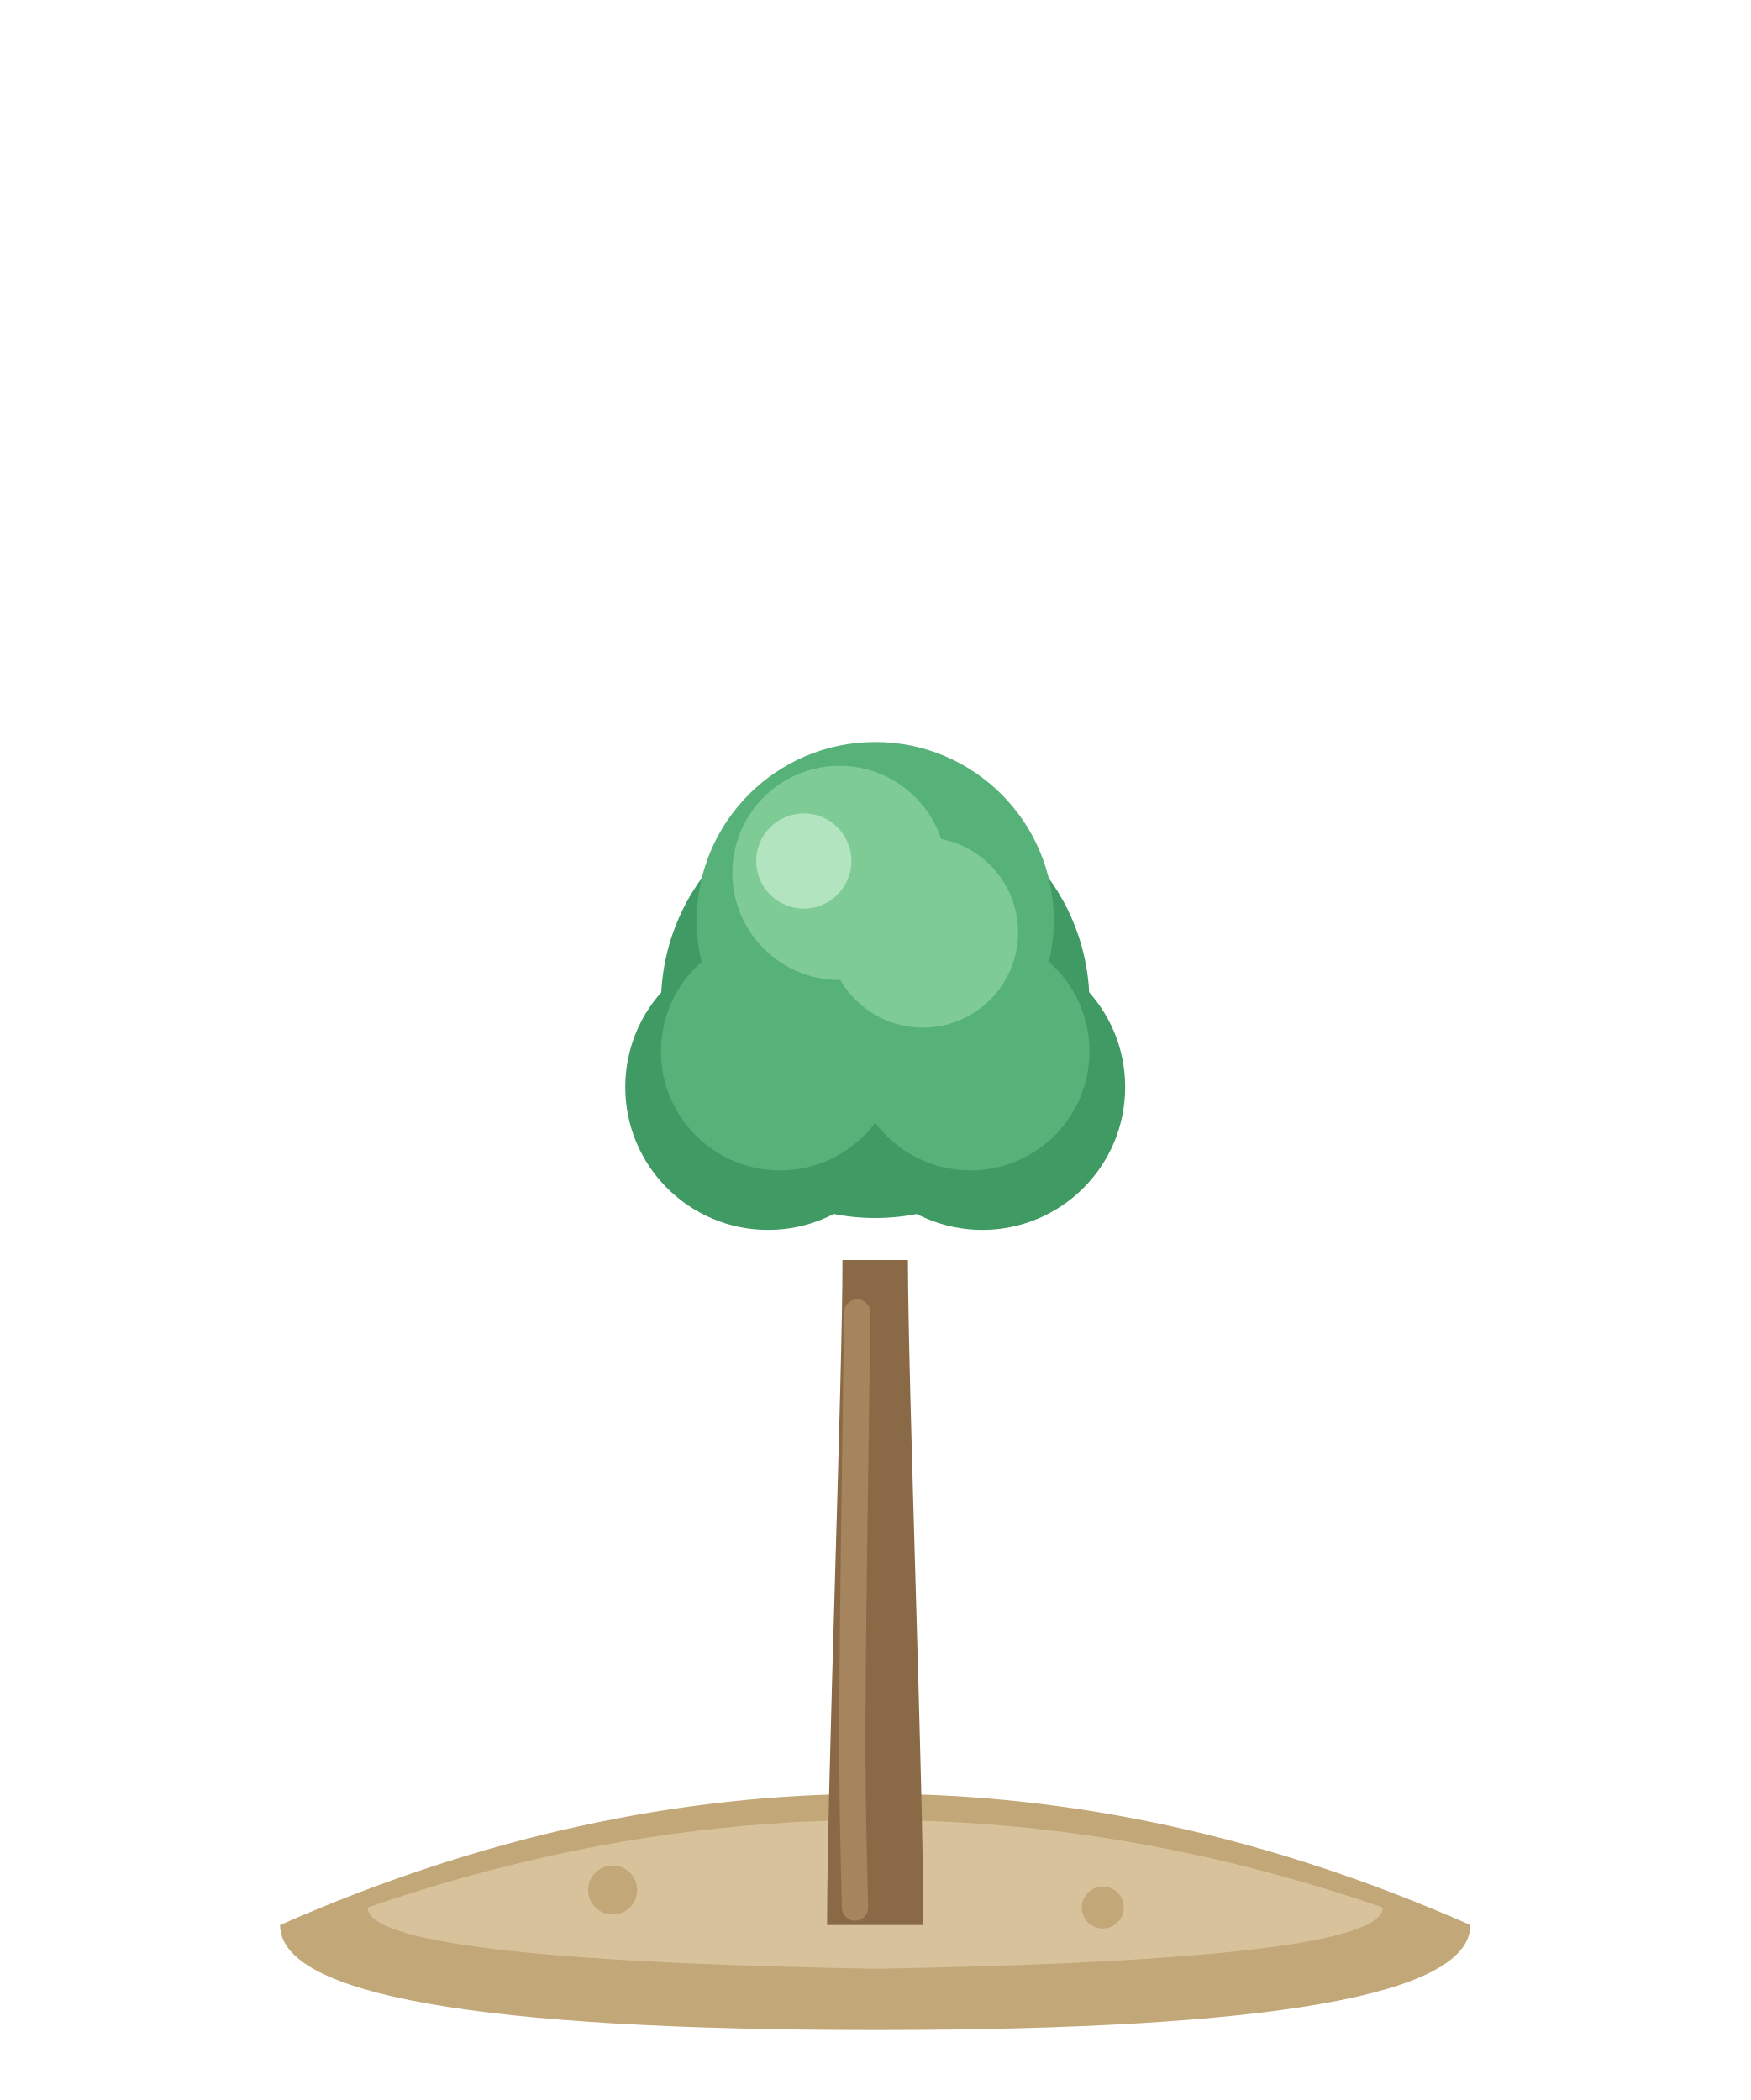
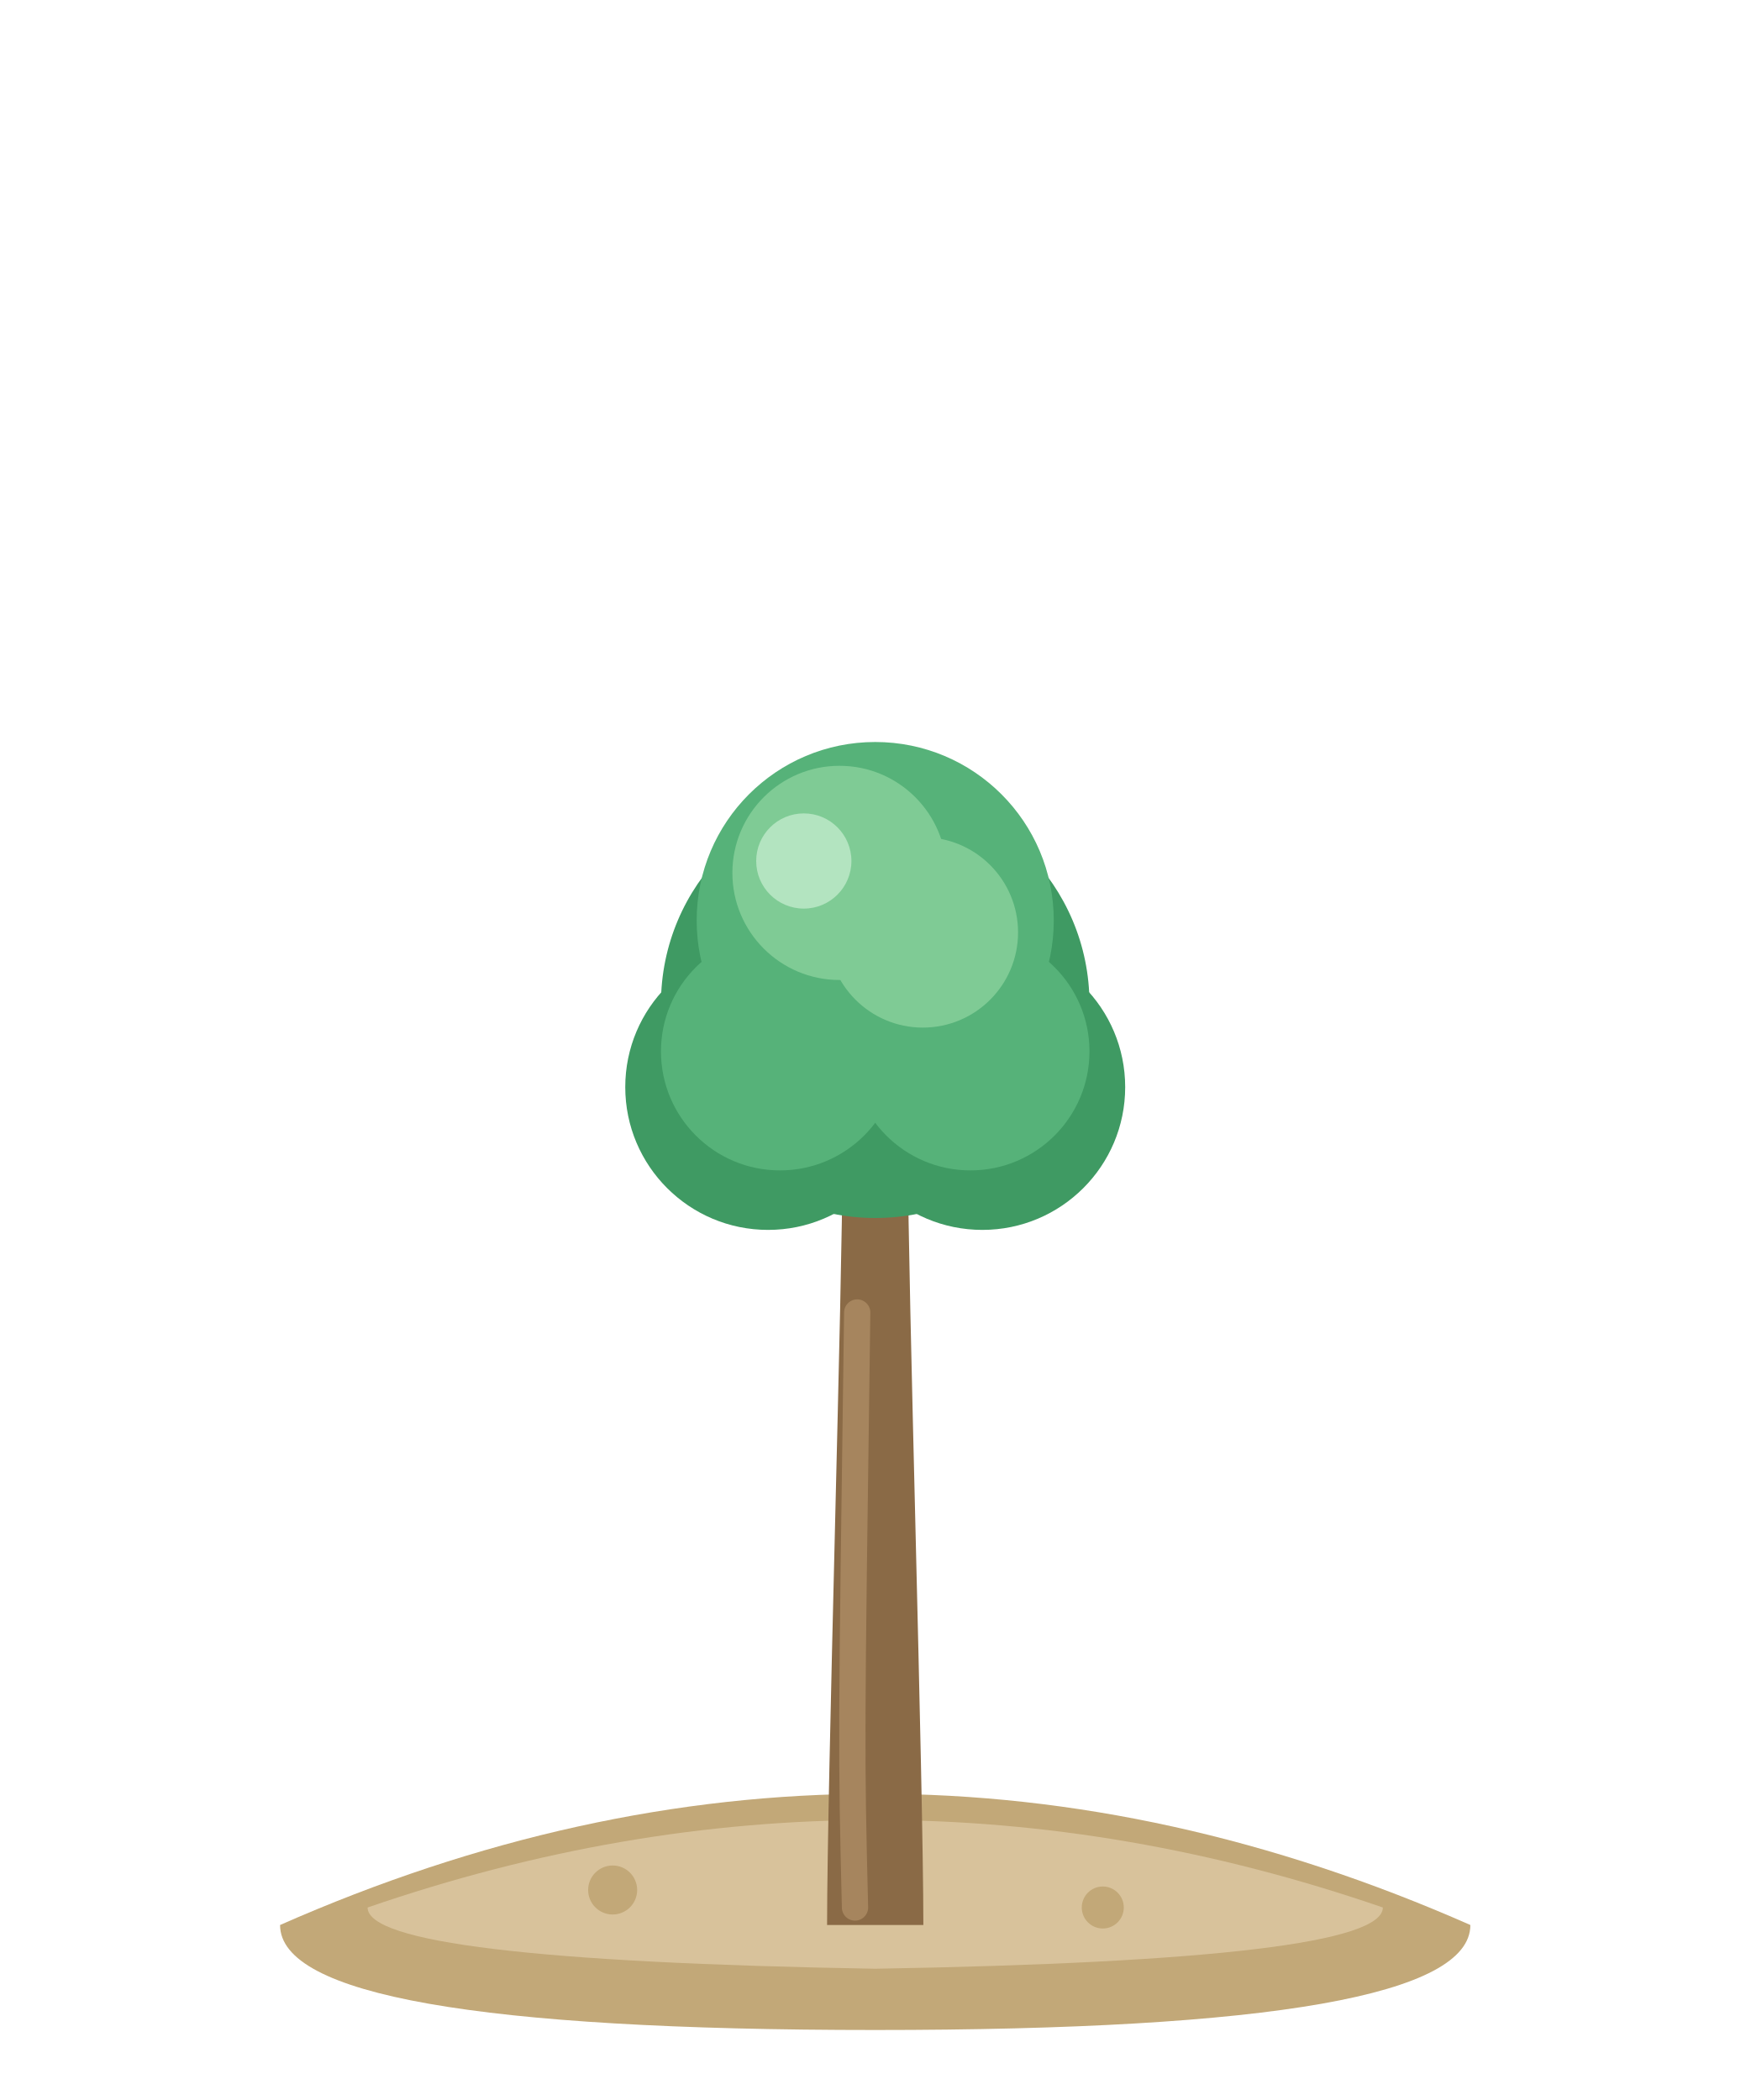
<svg xmlns="http://www.w3.org/2000/svg" viewBox="0 0 100 120">
  <path d="M16 110 Q50 95 84 110 Q84 116 50 116 Q16 116 16 110 Z" fill="#C2A878" />
  <path d="M21 109 Q50 99 79 109 Q79 112 50 112.5 Q21 112 21 109 Z" fill="#D8C29B" />
  <circle cx="35" cy="108" r="1.4" fill="#C2A878" />
  <circle cx="63" cy="109" r="1.2" fill="#C2A878" />
-   <path d="M47.25 110 C 47.25 102 48.13 79 48.13 72 L 51.87 72 C 51.87 79 52.75 102 52.75 110 Z" fill="#8A6A46" />
+   <path d="M47.25 110 C 47.25 102 48.13 73.28 48.13 66.28 L 51.87 66.28 C 51.87 73.28 52.75 102 52.75 110 Z" fill="#8A6A46" />
  <path d="M48.971 75 C 48.625 100 48.625 100 48.845 109" stroke="#A6855E" stroke-width="1.5" fill="none" stroke-linecap="round" />
  <circle cx="50" cy="57.36" r="12.24" fill="#3F9A63" />
  <circle cx="43.88" cy="62.12" r="8.16" fill="#3F9A63" />
  <circle cx="56.12" cy="62.12" r="8.16" fill="#3F9A63" />
  <circle cx="50" cy="52.6" r="10.2" fill="#56B279" />
  <circle cx="44.56" cy="60.08" r="6.8" fill="#56B279" />
  <circle cx="55.44" cy="60.08" r="6.8" fill="#56B279" />
  <circle cx="47.96" cy="49.88" r="6.12" fill="#7FCB95" />
  <circle cx="52.72" cy="53.28" r="5.44" fill="#7FCB95" />
  <circle cx="45.92" cy="49.2" r="2.72" fill="#B3E4C0" />
</svg>
